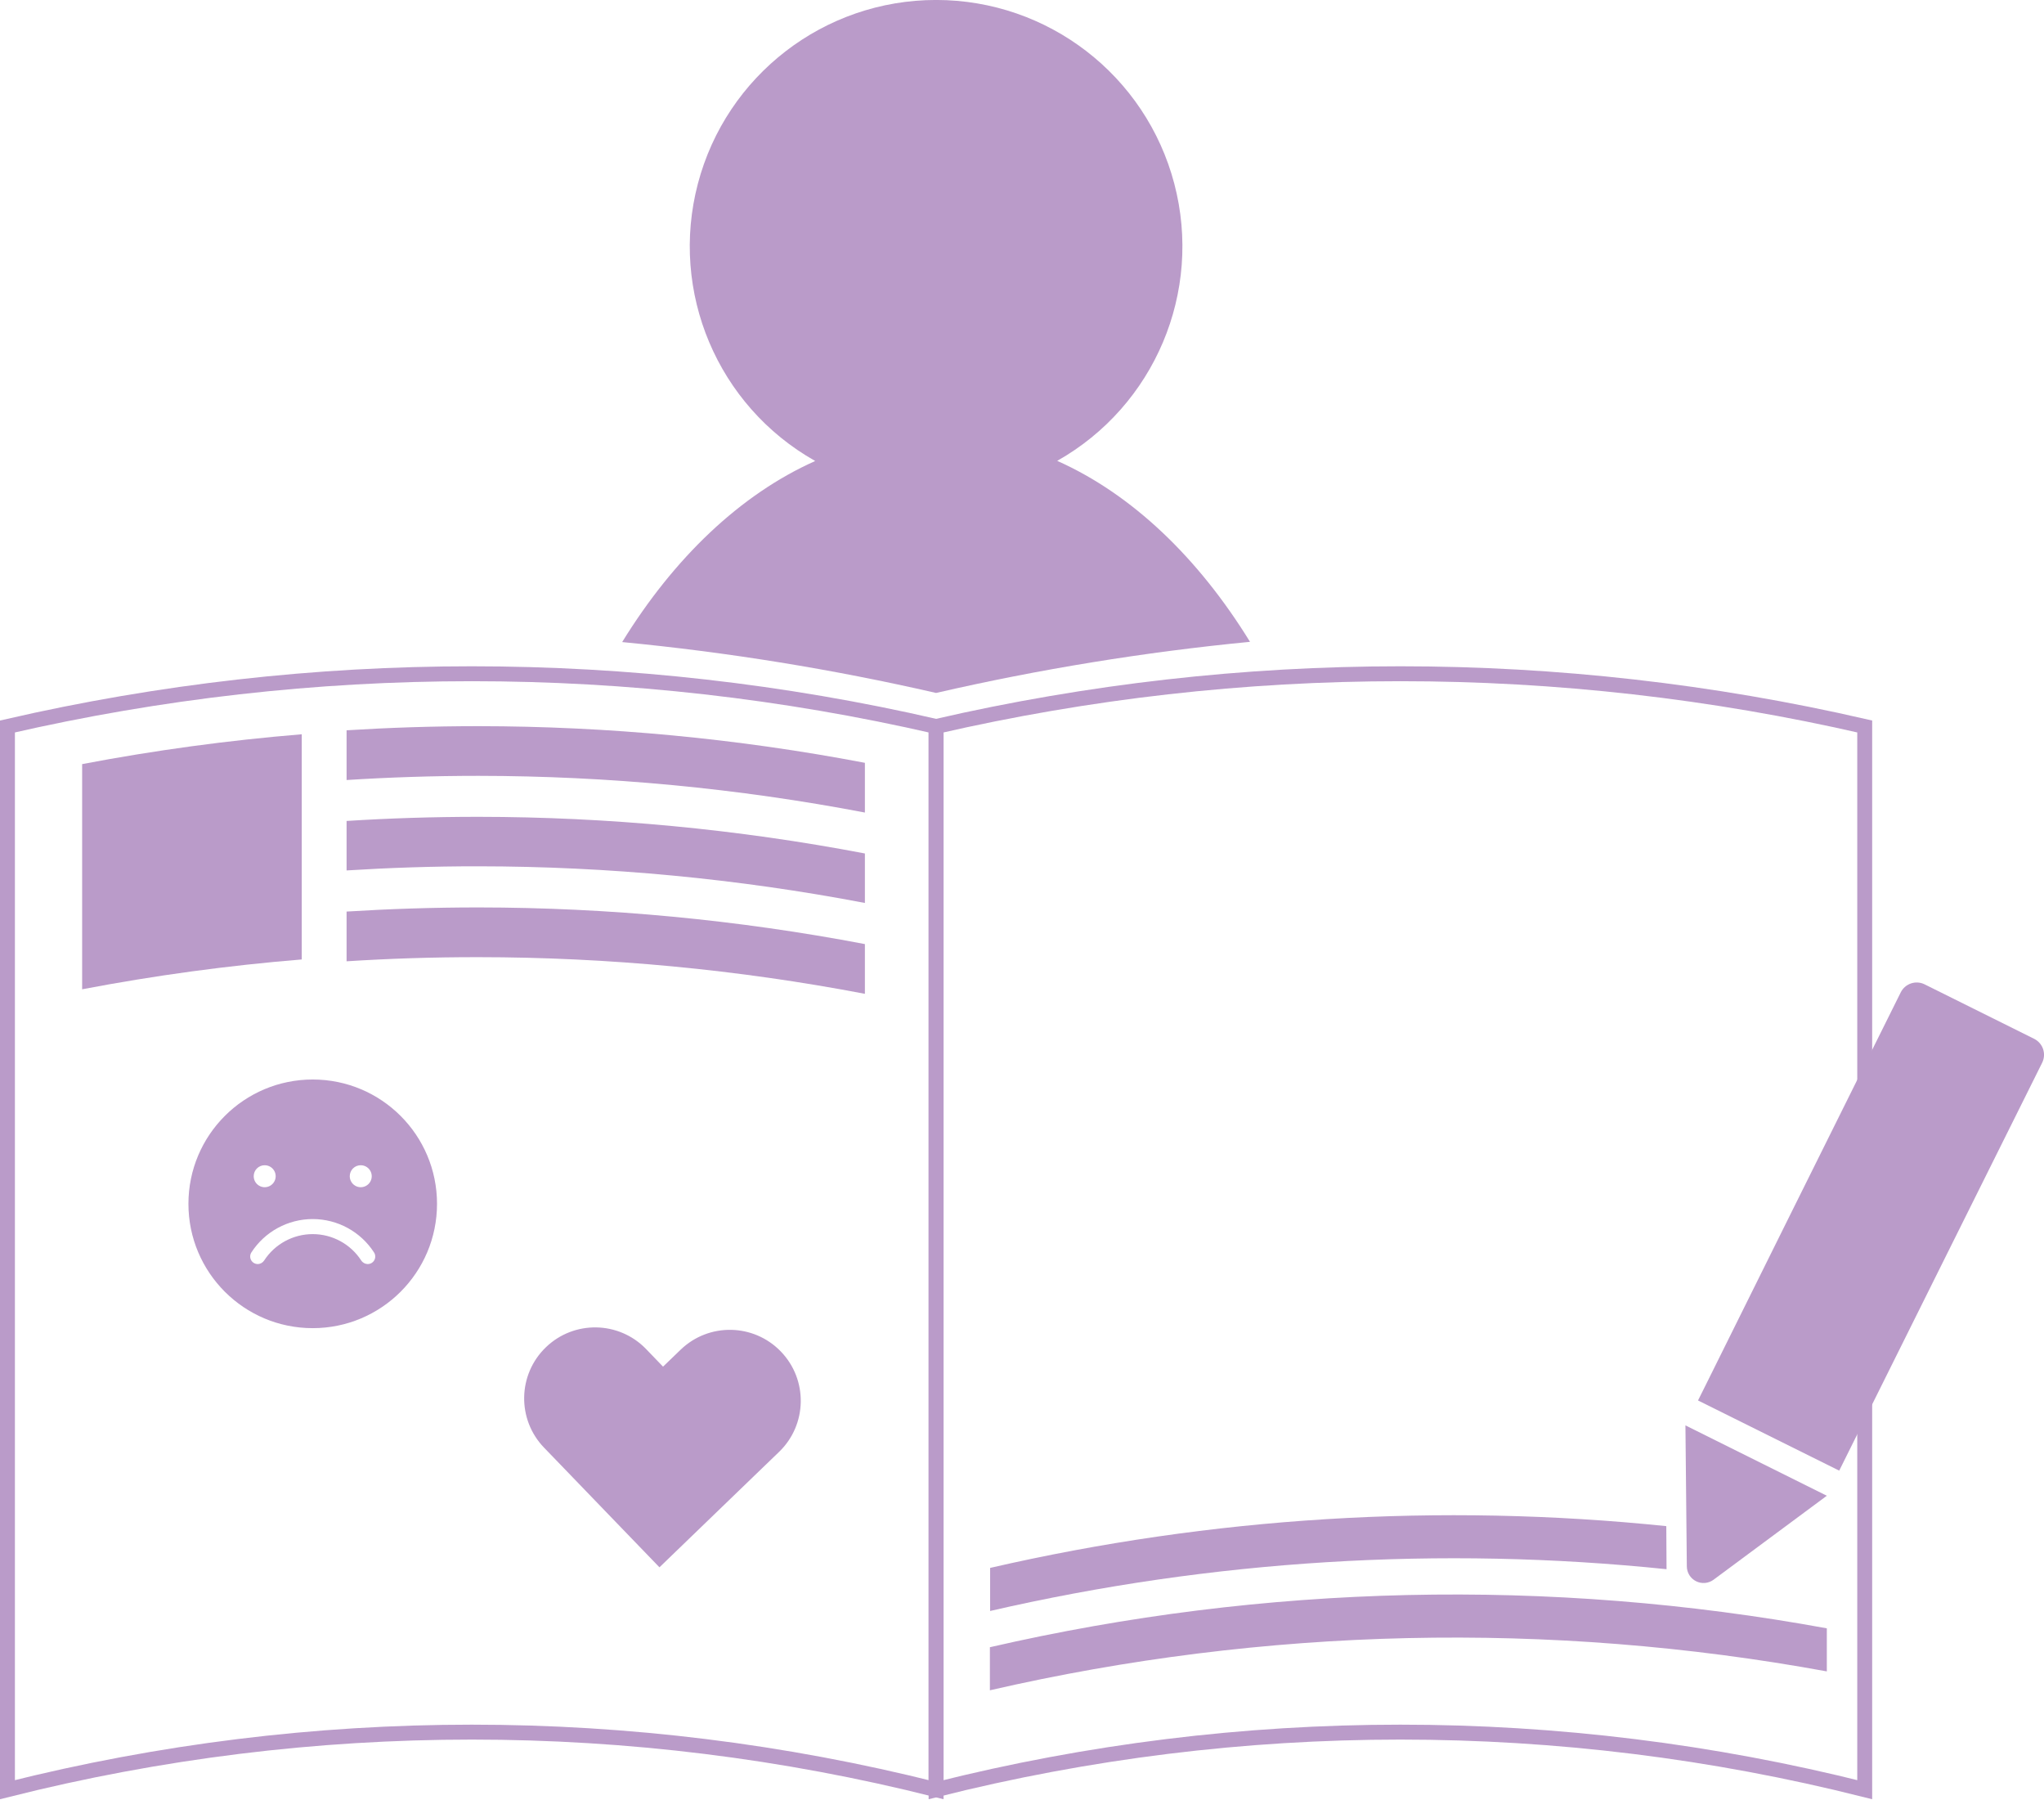
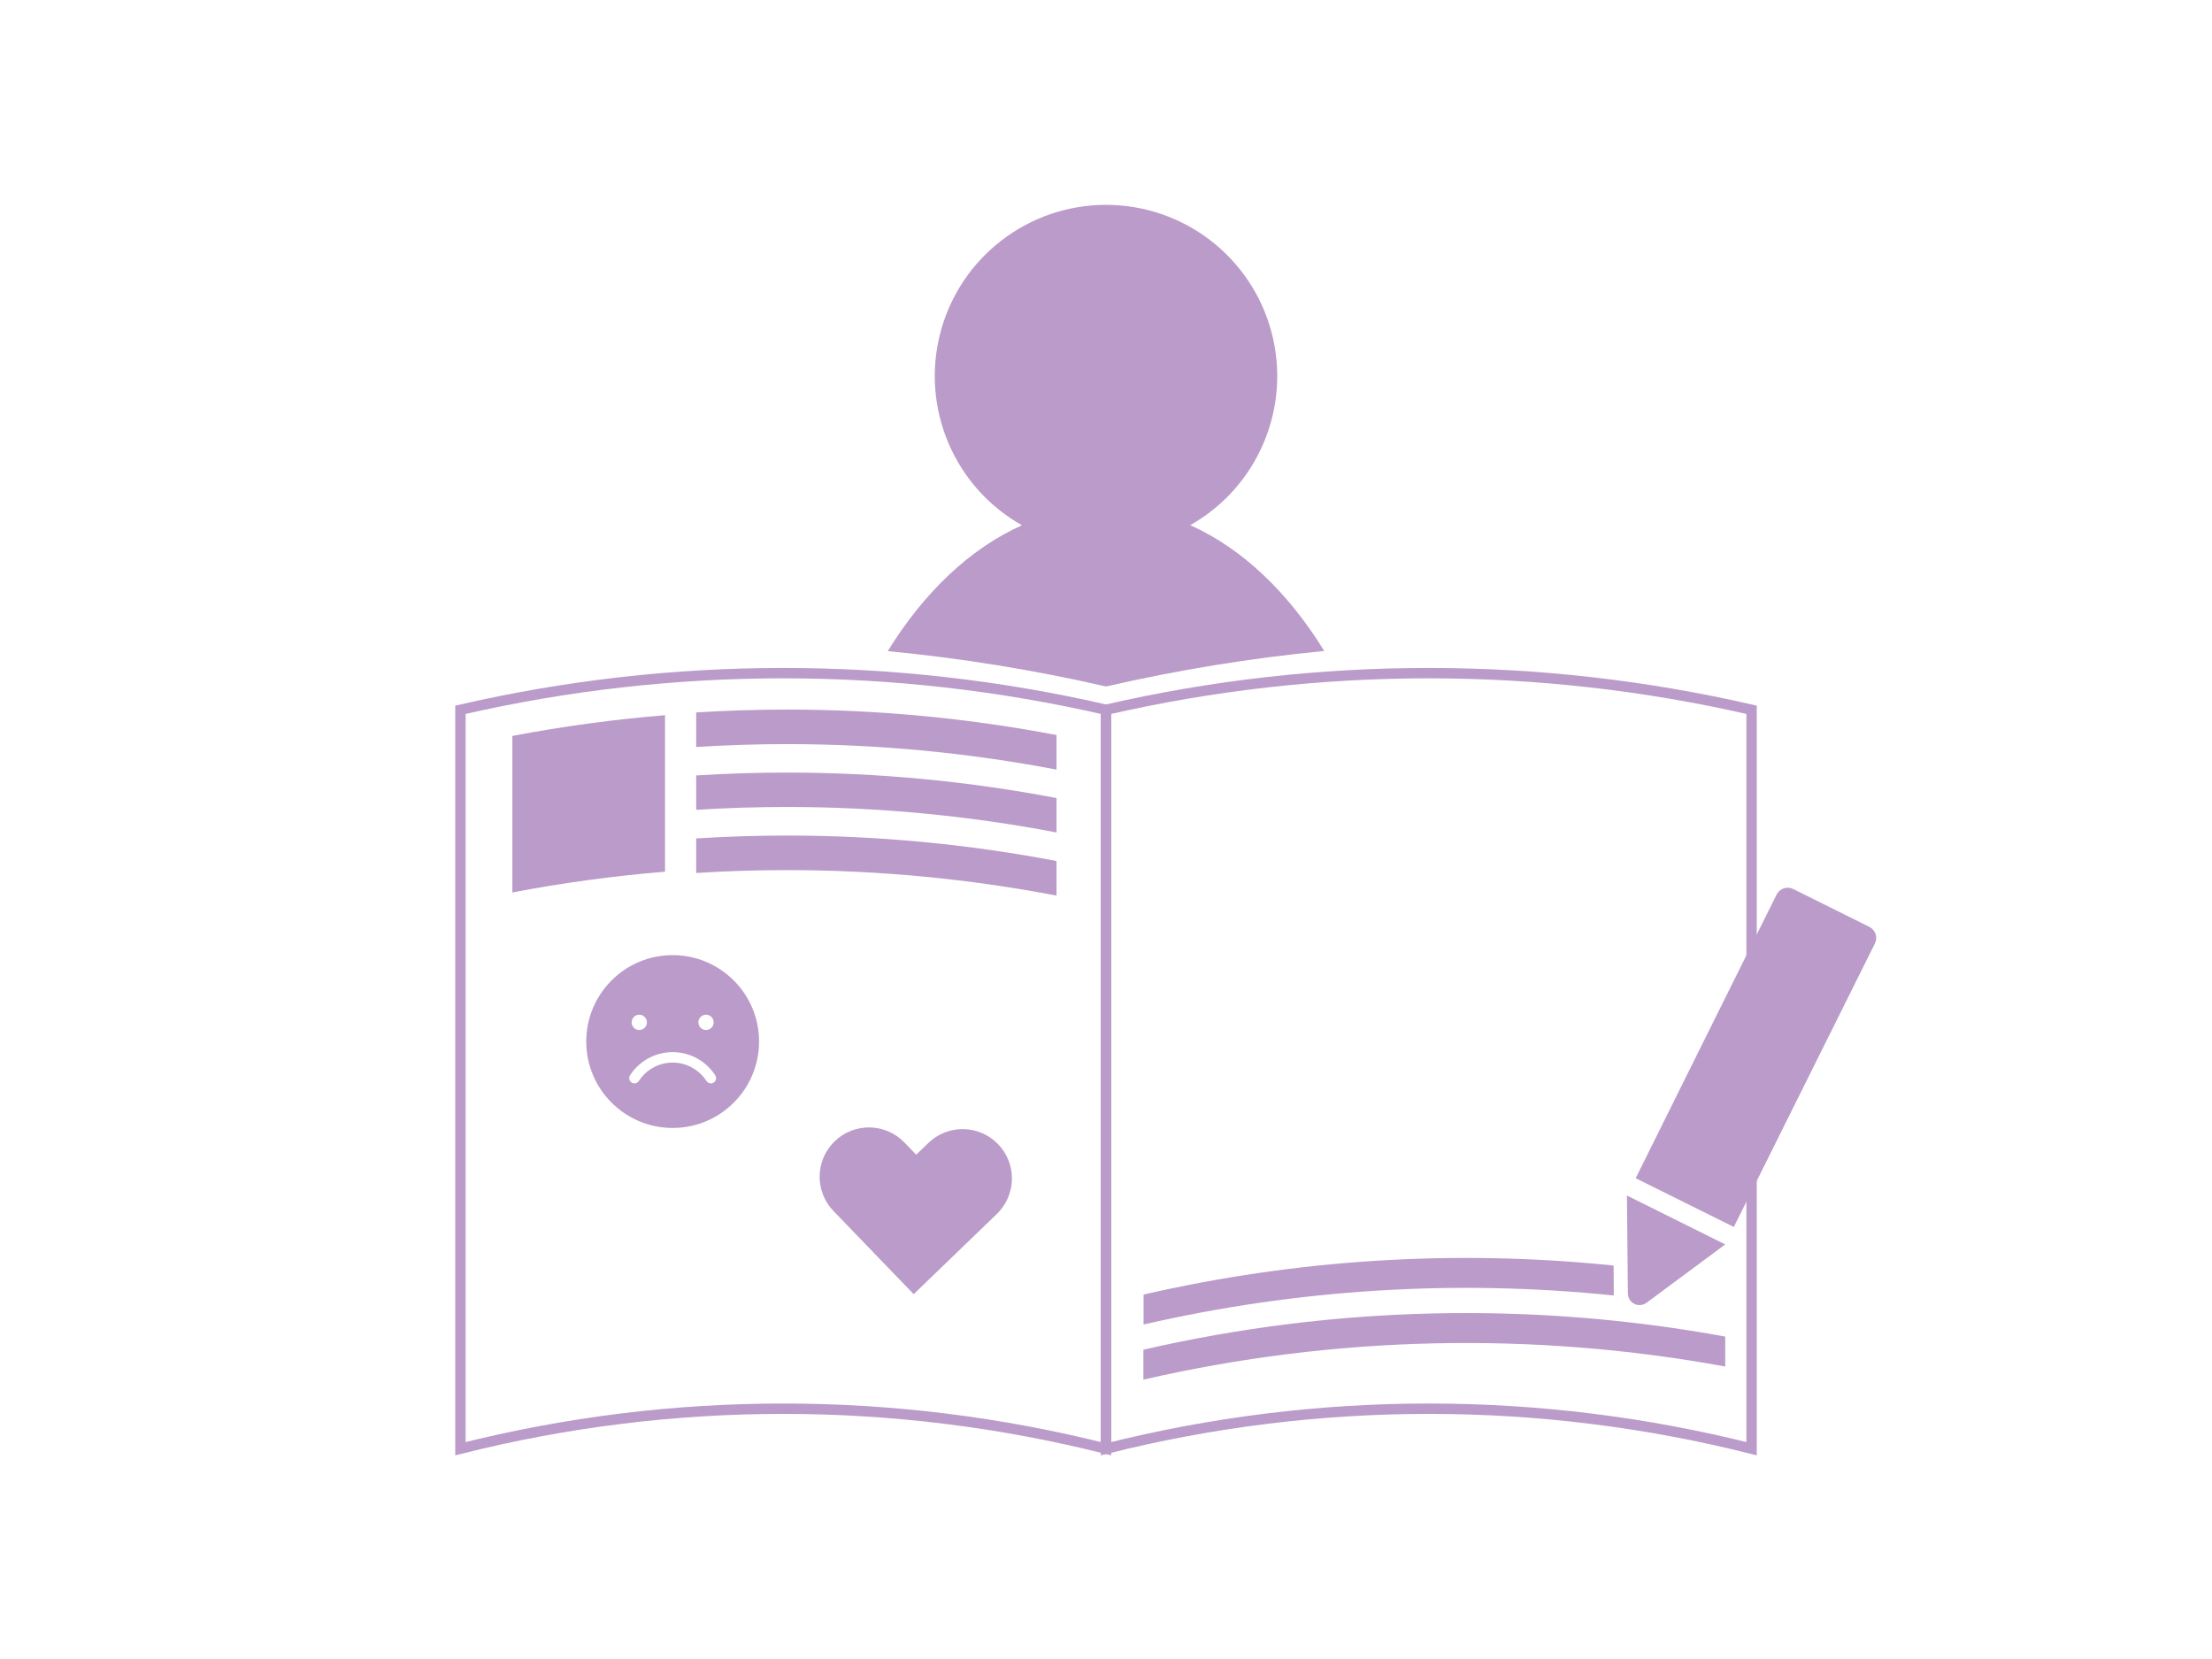
- <svg xmlns="http://www.w3.org/2000/svg" id="圖層_1" data-name="圖層 1" viewBox="0 0 411.12 361.79">
+ <svg xmlns="http://www.w3.org/2000/svg" id="圖層_1" data-name="圖層 1" viewBox="0 0 640 480">
  <defs>
    <style>.cls-1{fill:none;stroke:#ba9bc9;stroke-miterlimit:10;stroke-width:3px;}.cls-2{fill:#ba9bc9;}</style>
  </defs>
-   <path class="cls-1" d="M320,419.15a382.76,382.76,0,0,0-186.78,0V205.36a416.7,416.7,0,0,1,186.78,0Z" transform="translate(-131.72 -59.28)" />
-   <path class="cls-1" d="M506.78,419.15a382.76,382.76,0,0,0-186.78,0V205.36a416.7,416.7,0,0,1,186.78,0Z" transform="translate(-131.72 -59.28)" />
-   <path class="cls-2" d="M192.41,206.93a420.19,420.19,0,0,0-44.17,6v45.28a417.42,417.42,0,0,1,44.17-6Z" transform="translate(-131.72 -59.28)" />
-   <path class="cls-2" d="M227.94,205.3c-9.18,0-18,.3-26.51.83v10c8.49-.54,17.33-.84,26.51-.84a416.56,416.56,0,0,1,77.74,7.38v-10A416.63,416.63,0,0,0,227.94,205.3Z" transform="translate(-131.72 -59.28)" />
-   <path class="cls-2" d="M227.94,223.53c-9.18,0-18,.29-26.51.83v9.95c8.49-.53,17.33-.84,26.51-.83a416.63,416.63,0,0,1,77.74,7.37V230.9A416.63,416.63,0,0,0,227.94,223.53Z" transform="translate(-131.72 -59.28)" />
-   <path class="cls-2" d="M227.94,241.75c-9.18,0-18,.3-26.51.83v10c8.49-.54,17.33-.84,26.51-.83a415.79,415.79,0,0,1,77.74,7.37v-10A416.63,416.63,0,0,0,227.94,241.75Z" transform="translate(-131.72 -59.28)" />
-   <path class="cls-2" d="M194.62,276.35a25,25,0,1,0,25,25A25,25,0,0,0,194.62,276.35Zm9.66,17.24a2.21,2.21,0,1,1-2.21,2.2A2.2,2.2,0,0,1,204.28,293.59Zm-19.32,0a2.21,2.21,0,1,1-2.21,2.2A2.2,2.2,0,0,1,185,293.59Zm20.71,19.87a1.57,1.57,0,0,1-1.3-.73,11.64,11.64,0,0,0-19.51,0,1.56,1.56,0,0,1-1.29.73,1.52,1.52,0,0,1-1.3-2.32,14.69,14.69,0,0,1,24.69,0A1.51,1.51,0,0,1,205.67,313.46Z" transform="translate(-131.72 -59.28)" />
-   <path class="cls-2" d="M268.61,330.69l-3.53,3.4-3.4-3.53a14.26,14.26,0,0,0-20.17-.36h0a14.27,14.27,0,0,0-.36,20.18l3.4,3.52,9.9,10.27h0l9.91,10.27,10.27-9.91h0l10.27-9.91,3.52-3.39a14.27,14.27,0,0,0,.36-20.18h0A14.26,14.26,0,0,0,268.61,330.69Z" transform="translate(-131.72 -59.28)" />
-   <path class="cls-2" d="M499.16,360.05,470.72,345.9l.28,28.37a3.37,3.37,0,0,0,5.37,2.67Z" transform="translate(-131.72 -59.28)" />
-   <path class="cls-2" d="M540.84,268.16l-22-10.94a3.59,3.59,0,0,0-4.82,1.62L492.51,302.1,475,337.38l-1.75,3.51L501.65,355l1.74-3.5,17.55-35.28L542.46,273A3.59,3.59,0,0,0,540.84,268.16Z" transform="translate(-131.72 -59.28)" />
-   <path class="cls-2" d="M466.87,366.16a416.07,416.07,0,0,0-136,8.4v8.66a416.07,416.07,0,0,1,136.05-8.4Z" transform="translate(-131.72 -59.28)" />
-   <path class="cls-2" d="M499.16,386.71a416.59,416.59,0,0,0-168.34,3.8v8.66a416.59,416.59,0,0,1,168.34-3.8Z" transform="translate(-131.72 -59.28)" />
-   <path class="cls-2" d="M295.64,152c-15,6.7-28.35,19.45-38.78,36.39A493.38,493.38,0,0,1,320,198.62a495.15,495.15,0,0,1,63.14-10.28c-10.43-16.94-23.75-29.69-38.78-36.39a49.54,49.54,0,1,0-48.72,0Z" transform="translate(-131.72 -59.28)" />
+   <path class="cls-1" d="M320,419.15a382.76,382.76,0,0,0-186.78,0V205.36a416.7,416.7,0,0,1,186.78,0Z" />
+   <path class="cls-1" d="M506.78,419.15a382.76,382.76,0,0,0-186.78,0V205.36a416.7,416.7,0,0,1,186.78,0Z" />
+   <path class="cls-2" d="M192.41,206.93a420.19,420.19,0,0,0-44.17,6v45.28a417.42,417.42,0,0,1,44.17-6Z" />
+   <path class="cls-2" d="M227.94,205.3c-9.18,0-18,.3-26.51.83v10c8.49-.54,17.33-.84,26.51-.84a416.56,416.56,0,0,1,77.74,7.38v-10A416.63,416.63,0,0,0,227.94,205.3Z" />
+   <path class="cls-2" d="M227.94,223.53c-9.18,0-18,.29-26.51.83v9.95c8.49-.53,17.33-.84,26.51-.83a416.63,416.63,0,0,1,77.74,7.37V230.9A416.63,416.63,0,0,0,227.94,223.53Z" />
+   <path class="cls-2" d="M227.94,241.75c-9.18,0-18,.3-26.51.83v10c8.49-.54,17.33-.84,26.51-.83a415.79,415.79,0,0,1,77.74,7.37v-10A416.63,416.63,0,0,0,227.94,241.75Z" />
+   <path class="cls-2" d="M194.62,276.35a25,25,0,1,0,25,25A25,25,0,0,0,194.62,276.35Zm9.66,17.24a2.21,2.21,0,1,1-2.21,2.2A2.2,2.2,0,0,1,204.28,293.59Zm-19.32,0a2.21,2.21,0,1,1-2.21,2.2A2.2,2.2,0,0,1,185,293.59Zm20.71,19.87a1.57,1.57,0,0,1-1.3-.73,11.64,11.64,0,0,0-19.51,0,1.56,1.56,0,0,1-1.29.73,1.52,1.52,0,0,1-1.3-2.32,14.69,14.69,0,0,1,24.69,0A1.51,1.51,0,0,1,205.67,313.46Z" />
+   <path class="cls-2" d="M268.61,330.69l-3.53,3.4-3.4-3.53a14.26,14.26,0,0,0-20.17-.36h0a14.27,14.27,0,0,0-.36,20.18l3.4,3.52,9.9,10.27h0l9.91,10.27,10.27-9.91h0l10.27-9.91,3.52-3.39a14.27,14.27,0,0,0,.36-20.18h0A14.26,14.26,0,0,0,268.61,330.69Z" />
+   <path class="cls-2" d="M499.16,360.05,470.72,345.9l.28,28.37a3.37,3.37,0,0,0,5.37,2.67Z" />
+   <path class="cls-2" d="M540.84,268.16l-22-10.94a3.59,3.59,0,0,0-4.82,1.62L492.51,302.1,475,337.38l-1.75,3.51L501.65,355l1.74-3.5,17.55-35.28L542.46,273A3.59,3.59,0,0,0,540.84,268.16Z" />
+   <path class="cls-2" d="M466.87,366.16a416.07,416.07,0,0,0-136,8.4v8.66a416.07,416.07,0,0,1,136.05-8.4Z" />
+   <path class="cls-2" d="M499.16,386.71a416.59,416.59,0,0,0-168.34,3.8v8.66a416.59,416.59,0,0,1,168.34-3.8Z" />
+   <path class="cls-2" d="M295.64,152c-15,6.7-28.35,19.45-38.78,36.39A493.38,493.38,0,0,1,320,198.62a495.15,495.15,0,0,1,63.14-10.28c-10.43-16.94-23.75-29.69-38.78-36.39a49.54,49.54,0,1,0-48.72,0Z" />
</svg>
